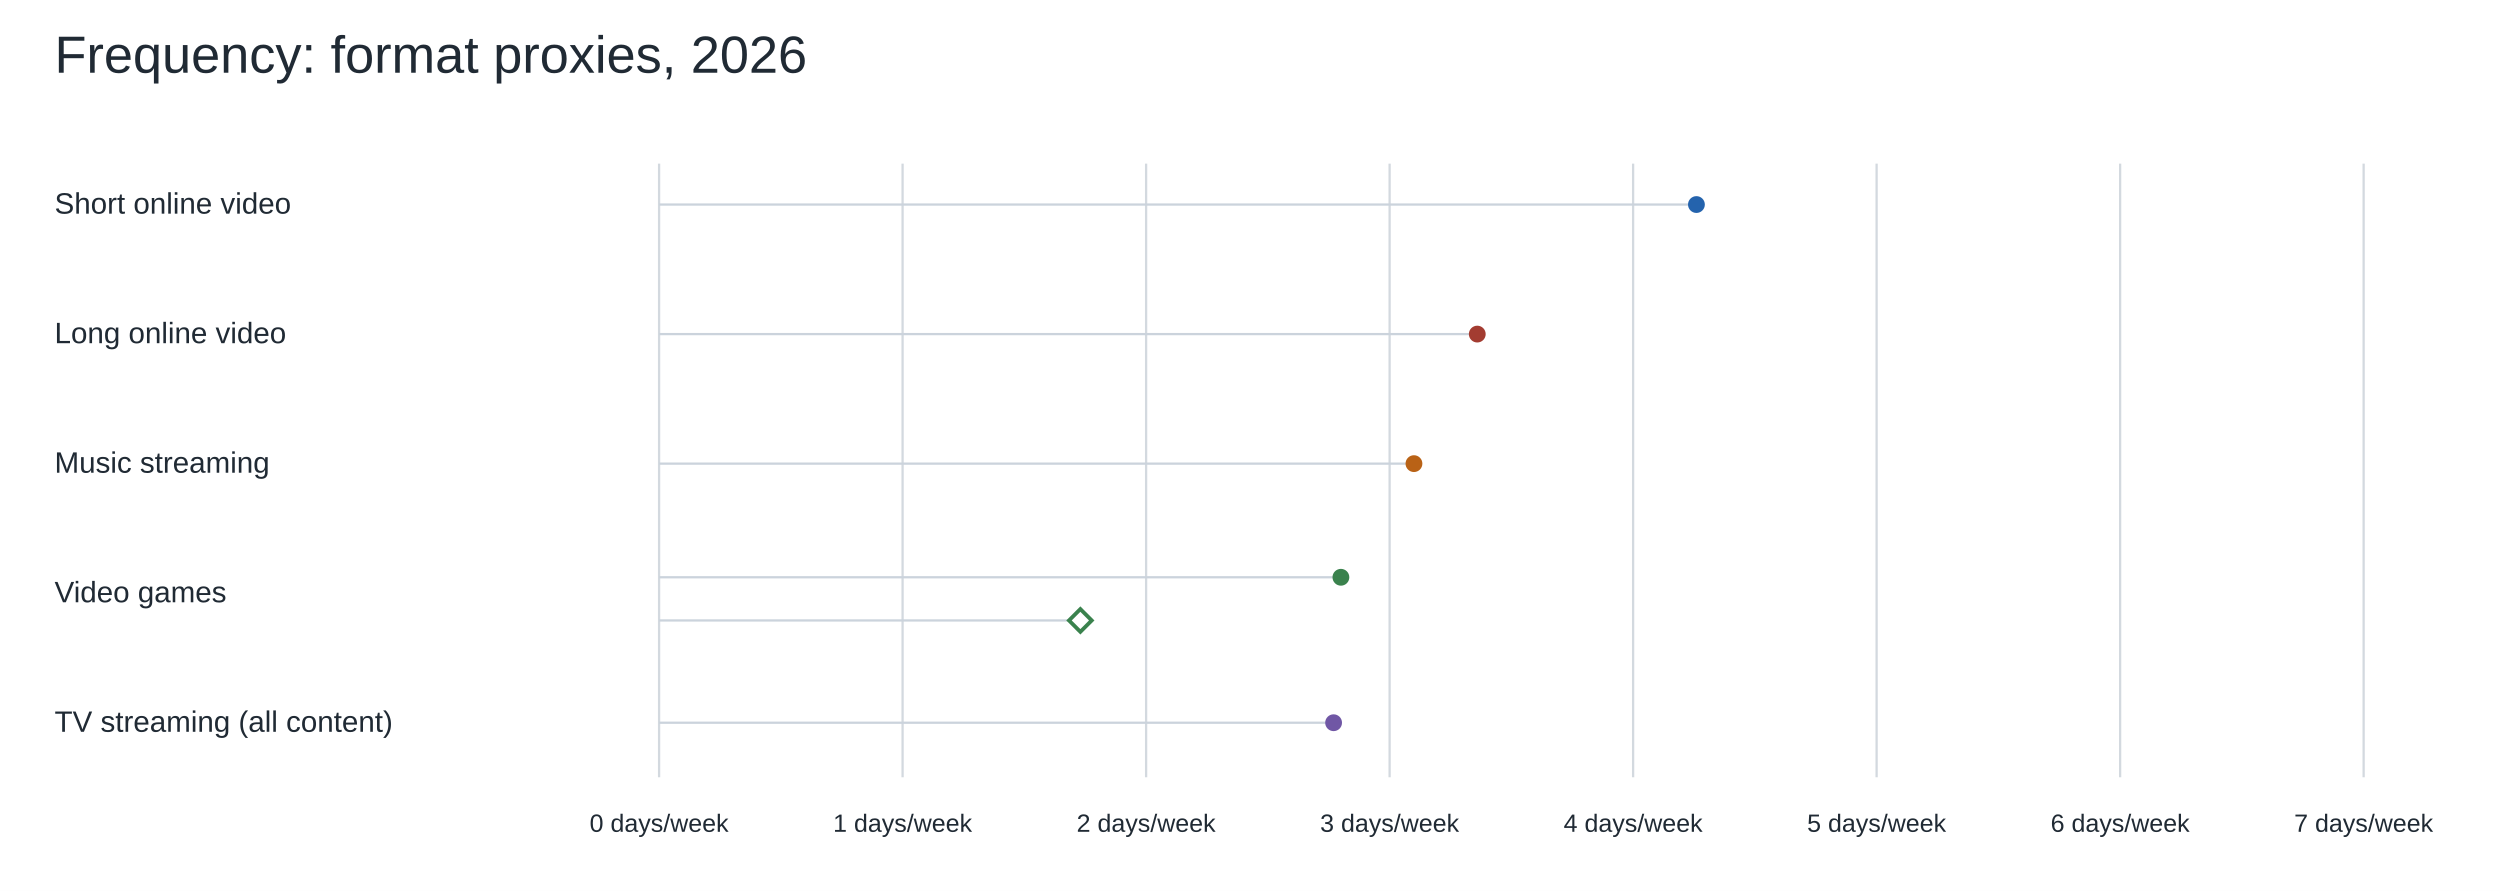
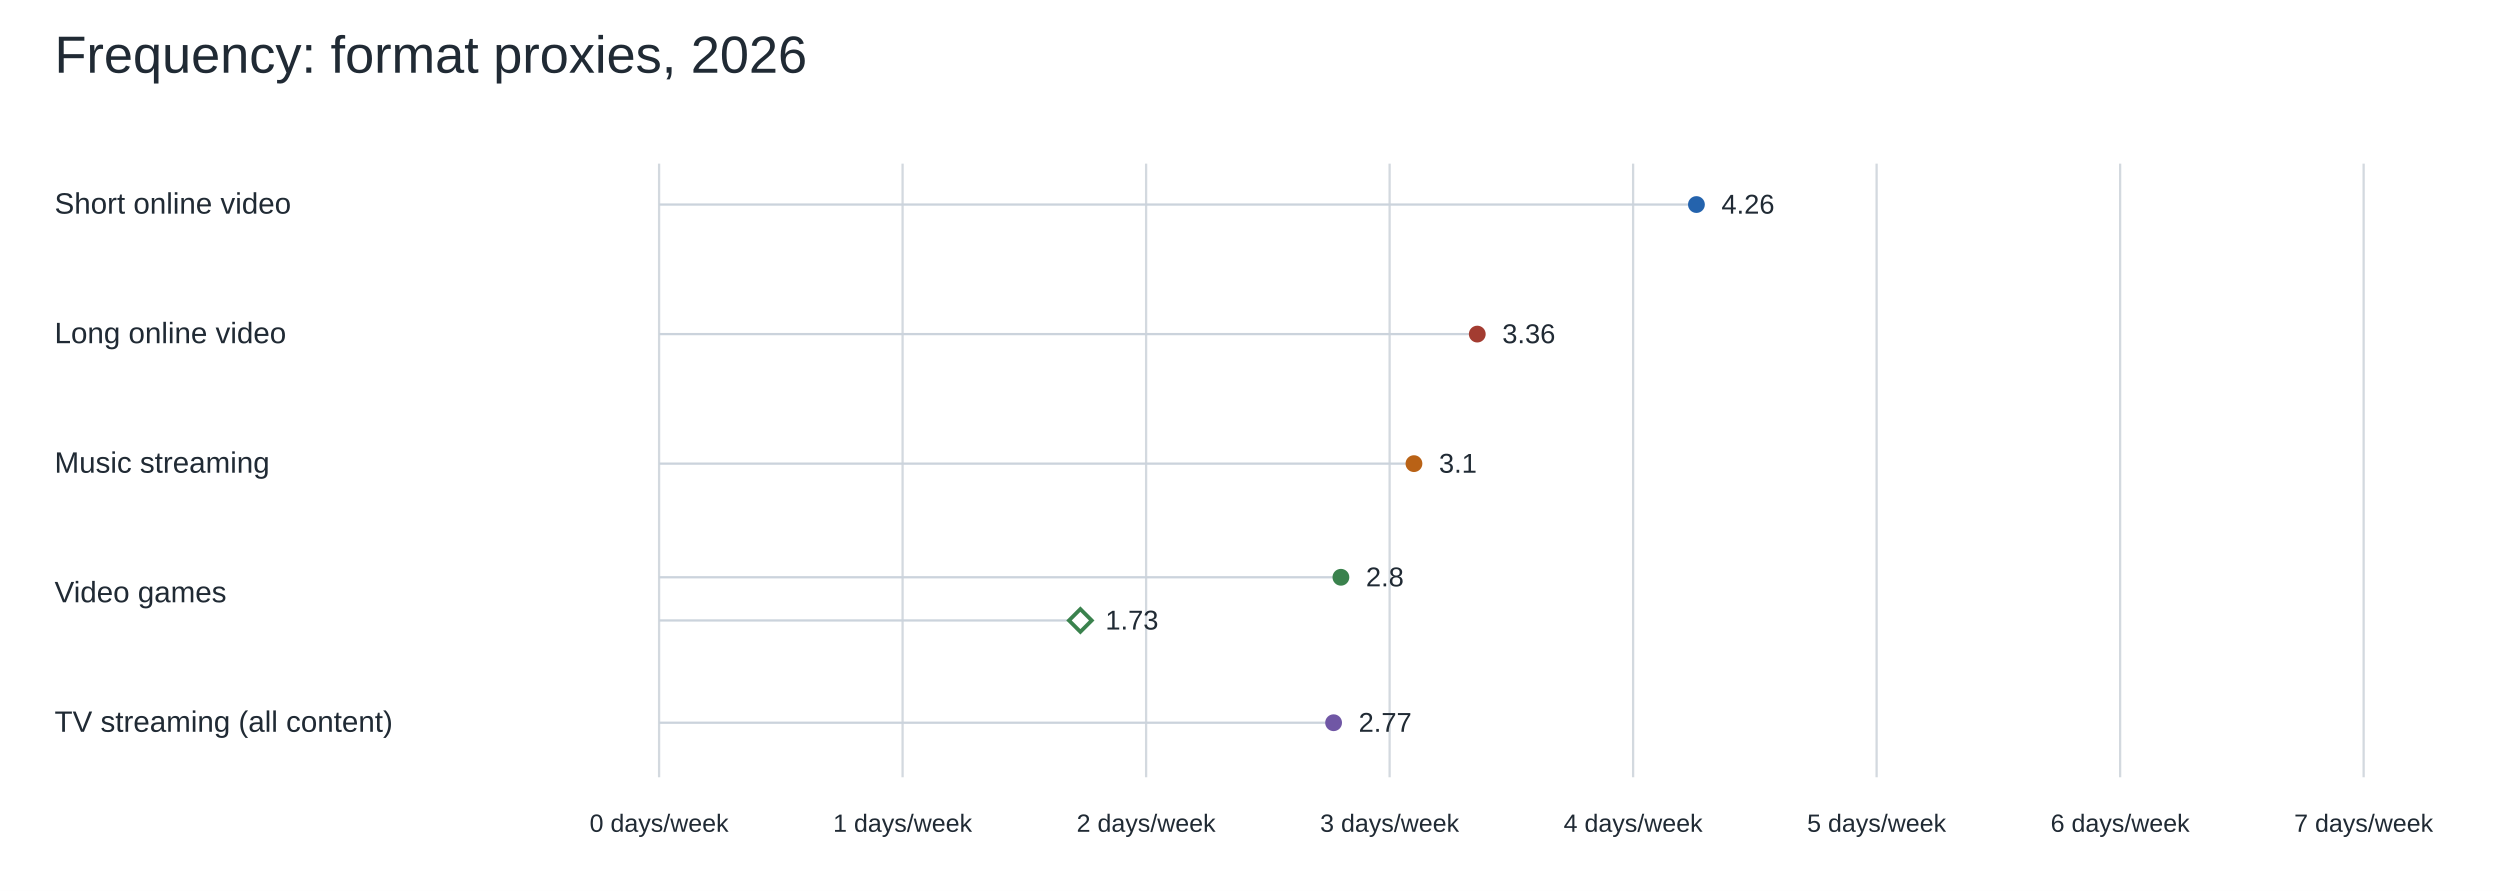
<svg xmlns="http://www.w3.org/2000/svg" xml:lang="en" width="1100" height="392" viewBox="0 0 1100 392" role="img" aria-labelledby="title desc">
  <style>text{font-family:Arial,Helvetica,sans-serif;fill:#202a34}</style>
  <rect width="100%" height="100%" fill="white" />
  <text x="24.00" y="32.00" text-anchor="start" font-size="23" font-weight="500">Frequency: format proxies, 2026</text>
  <line x1="290.00" y1="72.00" x2="290.00" y2="342.00" stroke="#d3d9df" stroke-width="1" stroke-dasharray="" />
  <text x="290.00" y="366.00" text-anchor="middle" font-size="11" font-weight="400">0 days/week</text>
  <line x1="397.14" y1="72.00" x2="397.14" y2="342.00" stroke="#d3d9df" stroke-width="1" stroke-dasharray="" />
  <text x="397.14" y="366.00" text-anchor="middle" font-size="11" font-weight="400">1 days/week</text>
  <line x1="504.29" y1="72.00" x2="504.29" y2="342.00" stroke="#d3d9df" stroke-width="1" stroke-dasharray="" />
  <text x="504.29" y="366.00" text-anchor="middle" font-size="11" font-weight="400">2 days/week</text>
  <line x1="611.43" y1="72.00" x2="611.43" y2="342.00" stroke="#d3d9df" stroke-width="1" stroke-dasharray="" />
  <text x="611.43" y="366.00" text-anchor="middle" font-size="11" font-weight="400">3 days/week</text>
  <line x1="718.57" y1="72.00" x2="718.57" y2="342.00" stroke="#d3d9df" stroke-width="1" stroke-dasharray="" />
  <text x="718.57" y="366.00" text-anchor="middle" font-size="11" font-weight="400">4 days/week</text>
  <line x1="825.71" y1="72.00" x2="825.71" y2="342.00" stroke="#d3d9df" stroke-width="1" stroke-dasharray="" />
  <text x="825.71" y="366.00" text-anchor="middle" font-size="11" font-weight="400">5 days/week</text>
  <line x1="932.86" y1="72.00" x2="932.86" y2="342.00" stroke="#d3d9df" stroke-width="1" stroke-dasharray="" />
  <text x="932.86" y="366.00" text-anchor="middle" font-size="11" font-weight="400">6 days/week</text>
  <line x1="1040.00" y1="72.00" x2="1040.00" y2="342.00" stroke="#d3d9df" stroke-width="1" stroke-dasharray="" />
  <text x="1040.00" y="366.00" text-anchor="middle" font-size="11" font-weight="400">7 days/week</text>
  <text x="24.00" y="94.00" text-anchor="start" font-size="13" font-weight="500">Short online video</text>
  <line x1="290.00" y1="90.00" x2="746.43" y2="90.00" stroke="#cbd3dc" stroke-width="1" stroke-dasharray="" />
  <circle cx="746.429" cy="90" r="3.7" fill="#2463ad" />
+   <text x="757.43" y="94.00" text-anchor="start" font-size="12" font-weight="400">4.26</text>
  <text x="24.00" y="151.00" text-anchor="start" font-size="13" font-weight="500">Long online video</text>
  <line x1="290.00" y1="147.00" x2="650.00" y2="147.00" stroke="#cbd3dc" stroke-width="1" stroke-dasharray="" />
  <circle cx="650.0" cy="147" r="3.7" fill="#a33c31" />
+   <text x="661.00" y="151.00" text-anchor="start" font-size="12" font-weight="400">3.36</text>
  <text x="24.00" y="208.00" text-anchor="start" font-size="13" font-weight="500">Music streaming</text>
  <line x1="290.00" y1="204.00" x2="622.14" y2="204.00" stroke="#cbd3dc" stroke-width="1" stroke-dasharray="" />
  <circle cx="622.143" cy="204" r="3.7" fill="#b96216" />
+   <text x="633.14" y="208.00" text-anchor="start" font-size="12" font-weight="400">3.1</text>
  <text x="24.00" y="265.00" text-anchor="start" font-size="13" font-weight="500">Video games</text>
  <line x1="290.00" y1="254.00" x2="590.00" y2="254.00" stroke="#cbd3dc" stroke-width="1" stroke-dasharray="" />
  <circle cx="590.0" cy="254" r="3.7" fill="#3a824d" />
+   <text x="601.00" y="258.00" text-anchor="start" font-size="12" font-weight="400">2.8</text>
  <line x1="290.00" y1="273.00" x2="475.36" y2="273.00" stroke="#cbd3dc" stroke-width="1" stroke-dasharray="" />
  <path d="M475.357,268L480.357,273L475.357,278L470.357,273Z" fill="white" stroke="#3a824d" stroke-width="1.7" />
+   <text x="486.36" y="277.00" text-anchor="start" font-size="12" font-weight="400">1.73</text>
  <text x="24.00" y="322.00" text-anchor="start" font-size="13" font-weight="500">TV streaming (all content)</text>
  <line x1="290.00" y1="318.00" x2="586.79" y2="318.00" stroke="#cbd3dc" stroke-width="1" stroke-dasharray="" />
  <circle cx="586.786" cy="318" r="3.7" fill="#7057a5" />
+   <text x="597.79" y="322.00" text-anchor="start" font-size="12" font-weight="400">2.77</text>
</svg>
